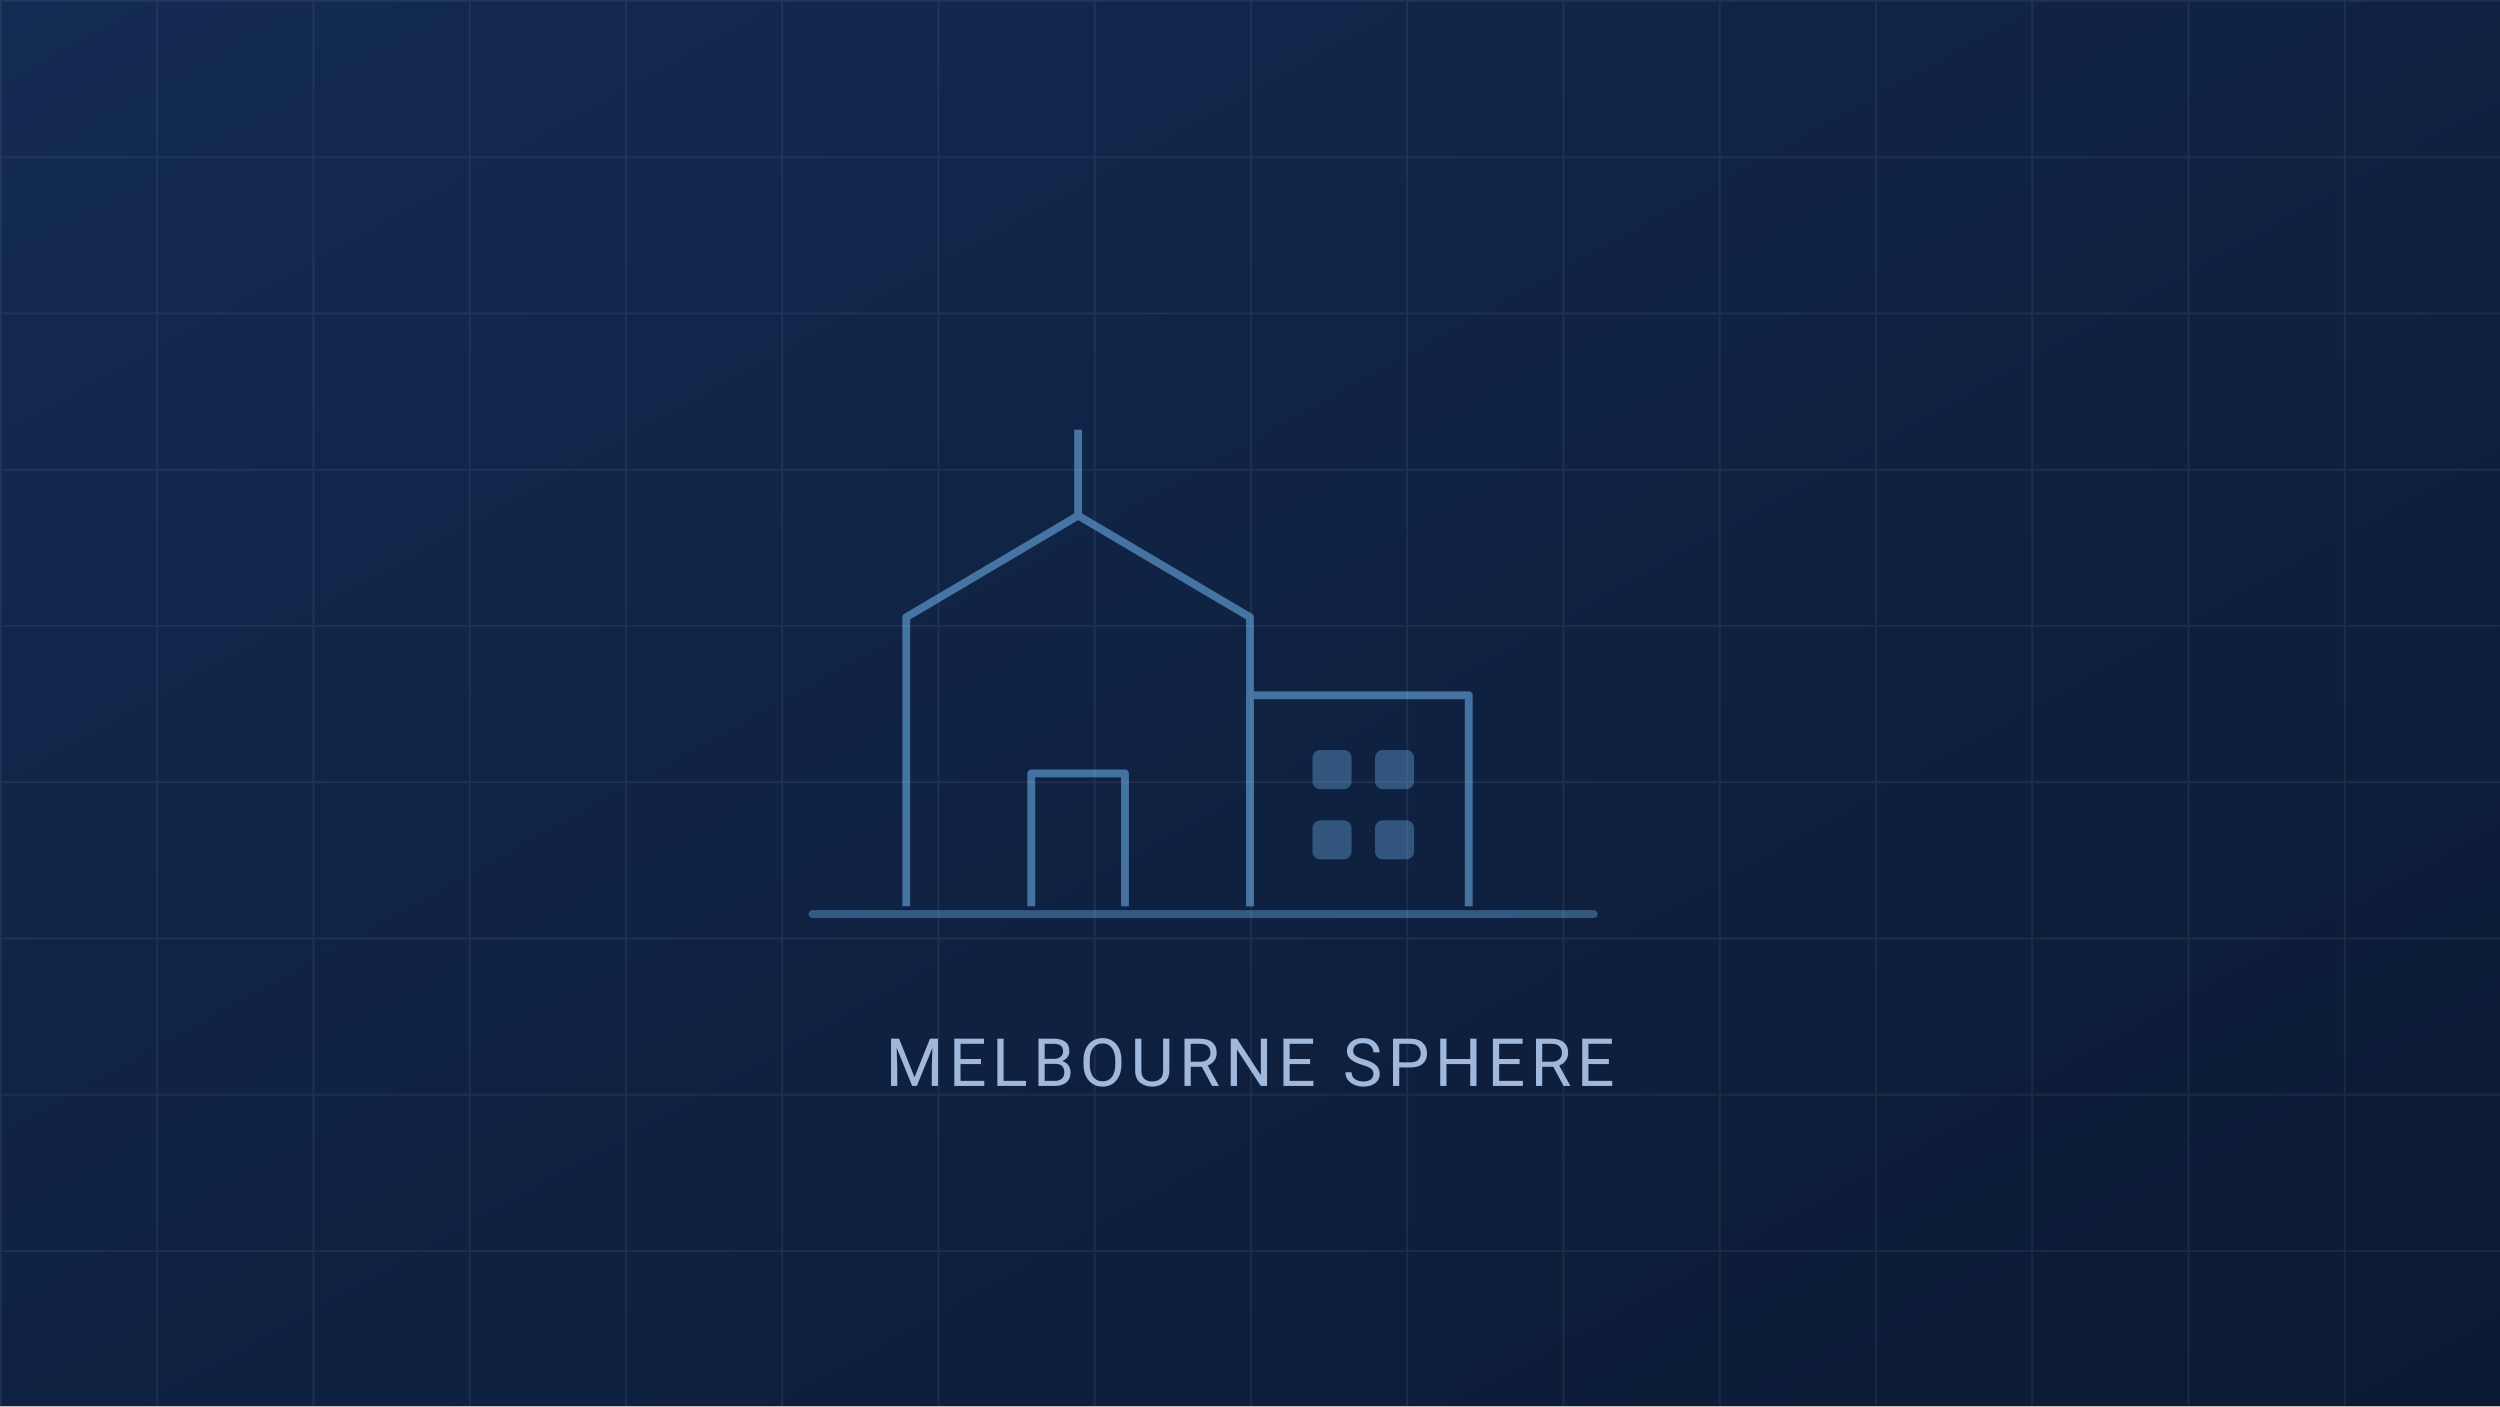
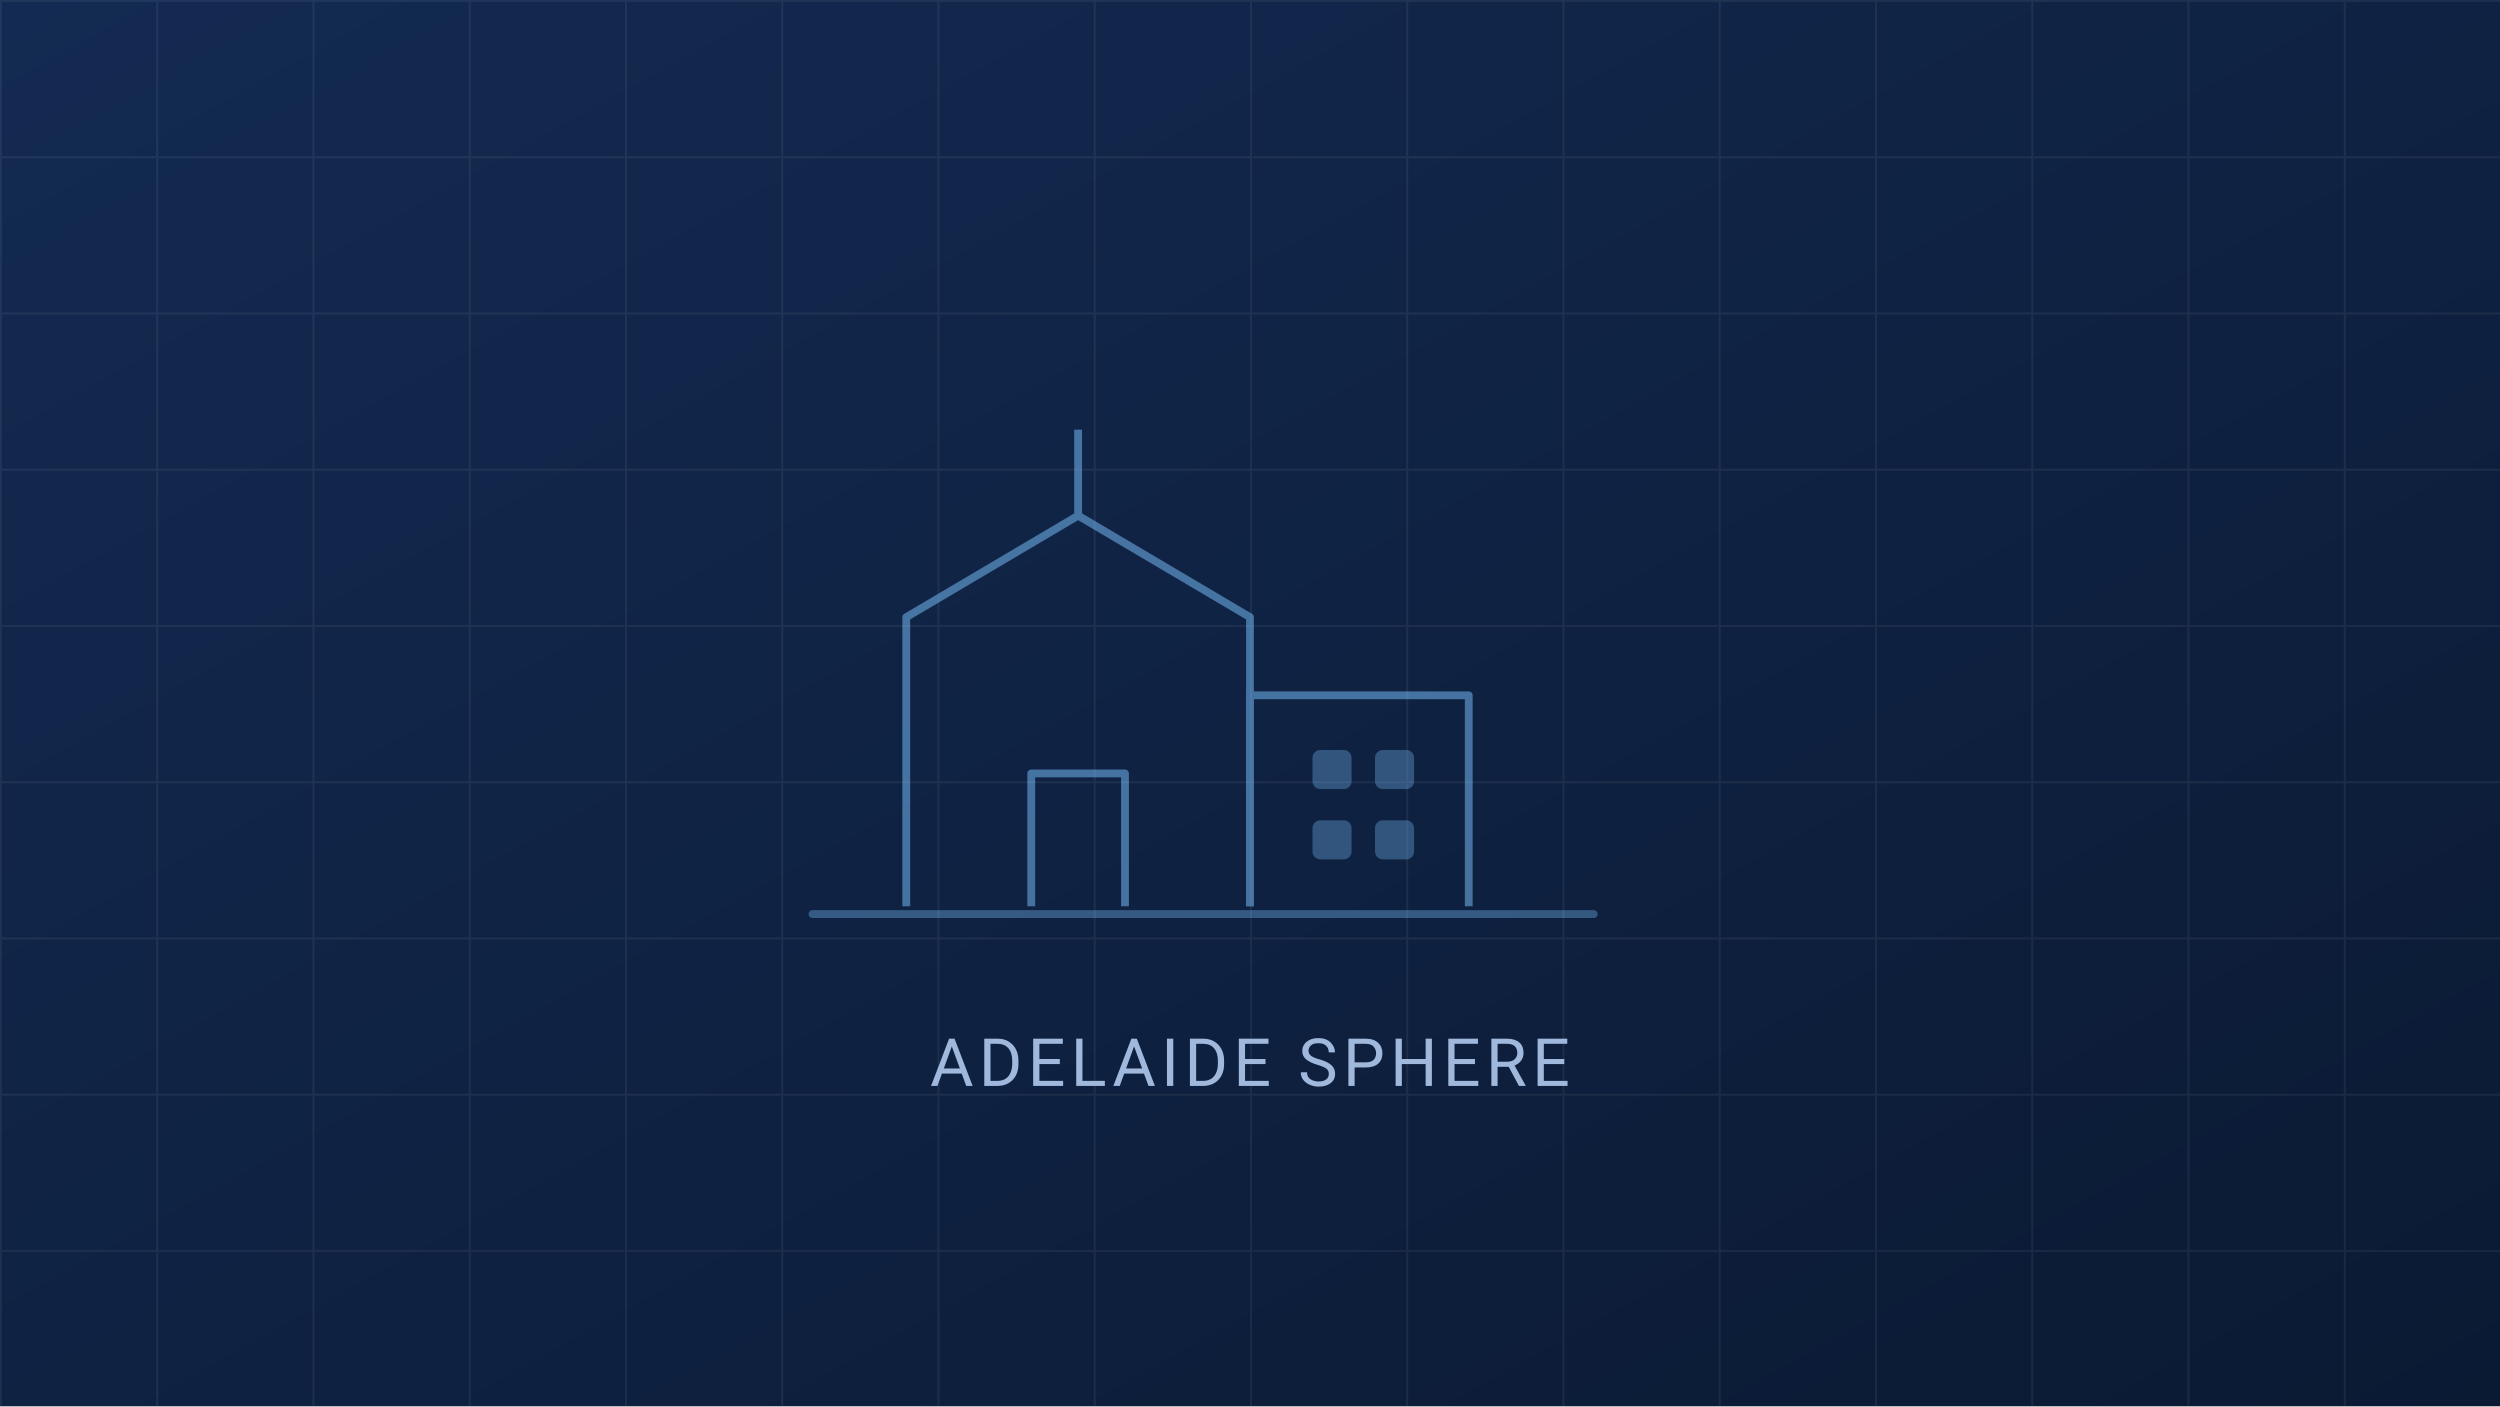
- <svg xmlns="http://www.w3.org/2000/svg" viewBox="0 0 640 360" role="img" aria-labelledby="ms-fallback-title">
+ <svg xmlns="http://www.w3.org/2000/svg" viewBox="0 0 640 360" role="img" aria-labelledby="as-fallback-title">
  <defs>
-     <linearGradient id="ms-fallback-bg" x1="0" y1="0" x2="1" y2="1">
+     <linearGradient id="as-fallback-bg" x1="0" y1="0" x2="1" y2="1">
      <stop offset="0" stop-color="#132a52" />
      <stop offset="1" stop-color="#0b1a33" />
    </linearGradient>
-     <pattern id="ms-fallback-grid" width="40" height="40" patternUnits="userSpaceOnUse">
+     <pattern id="as-fallback-grid" width="40" height="40" patternUnits="userSpaceOnUse">
      <path d="M40 0 L0 0 0 40" fill="none" stroke="#ffffff" stroke-opacity="0.06" stroke-width="1" />
    </pattern>
  </defs>
-   <rect width="640" height="360" fill="url(#ms-fallback-bg)" />
-   <rect width="640" height="360" fill="url(#ms-fallback-grid)" />
+   <rect width="640" height="360" fill="url(#as-fallback-bg)" />
+   <rect width="640" height="360" fill="url(#as-fallback-grid)" />
  <g opacity="0.5" fill="none" stroke="#7cc4ff" stroke-width="2" stroke-linejoin="round">
    <path d="M232 232 v-74 l44-26 44 26 v74" />
    <path d="M276 132 v-22" />
    <path d="M320 232 v-54 h56 v54" />
    <path d="M264 232 v-34 h24 v34" />
  </g>
  <g fill="#7cc4ff" opacity="0.32">
    <rect x="336" y="192" width="10" height="10" rx="2" />
    <rect x="352" y="192" width="10" height="10" rx="2" />
    <rect x="336" y="210" width="10" height="10" rx="2" />
    <rect x="352" y="210" width="10" height="10" rx="2" />
  </g>
  <path d="M208 234 H408" stroke="#7cc4ff" stroke-opacity="0.35" stroke-width="2" stroke-linecap="round" />
-   <text x="320" y="278" text-anchor="middle" font-family="system-ui, -apple-system, 'Segoe UI', Roboto, sans-serif" font-size="17" fill="#9fb8dc" letter-spacing="0.08em">MELBOURNE SPHERE</text>
+   <text x="320" y="278" text-anchor="middle" font-family="system-ui, -apple-system, 'Segoe UI', Roboto, sans-serif" font-size="17" fill="#9fb8dc" letter-spacing="0.08em">ADELAIDE SPHERE</text>
</svg>
